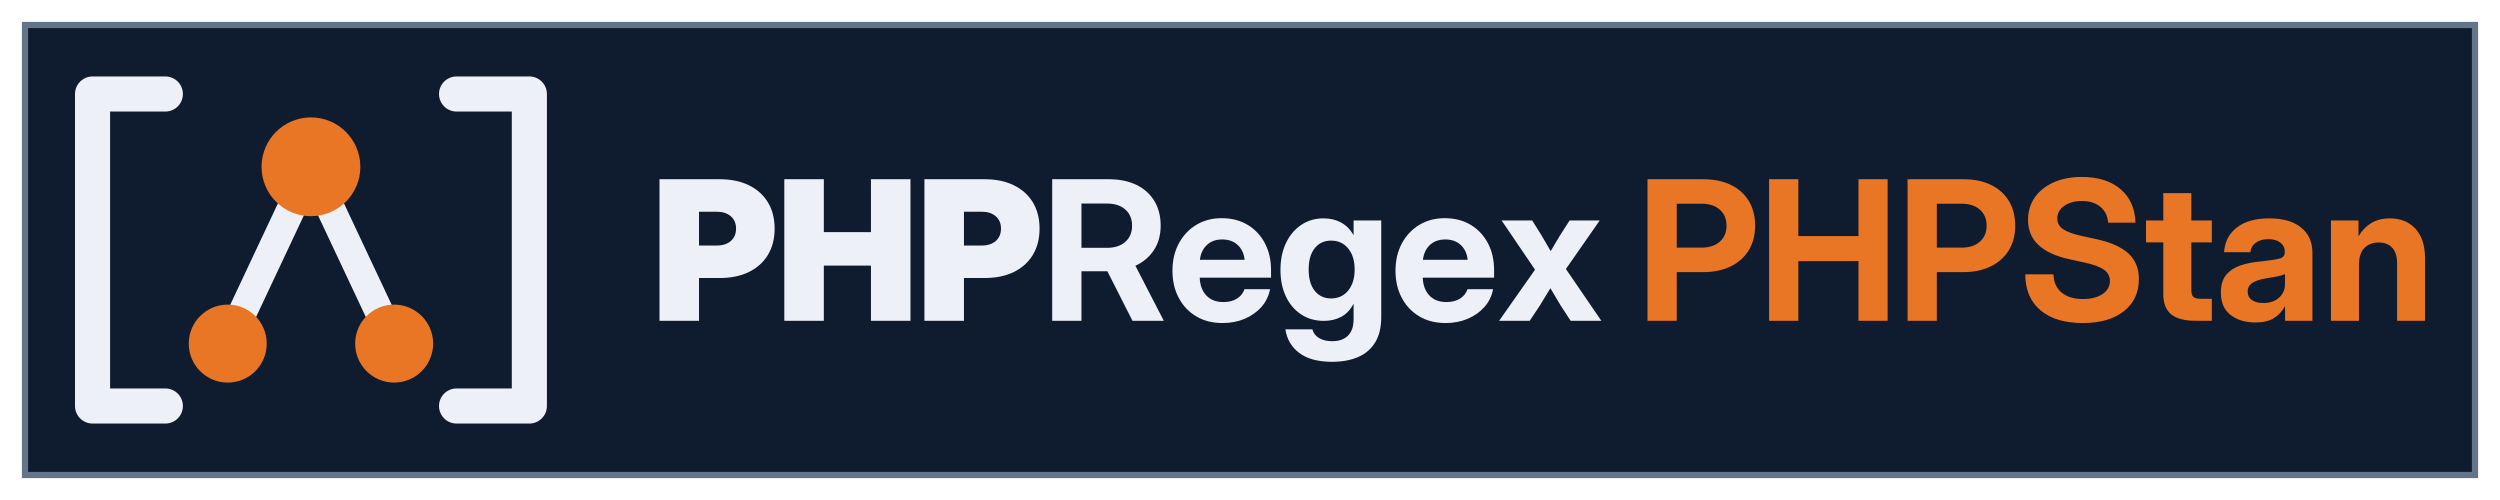
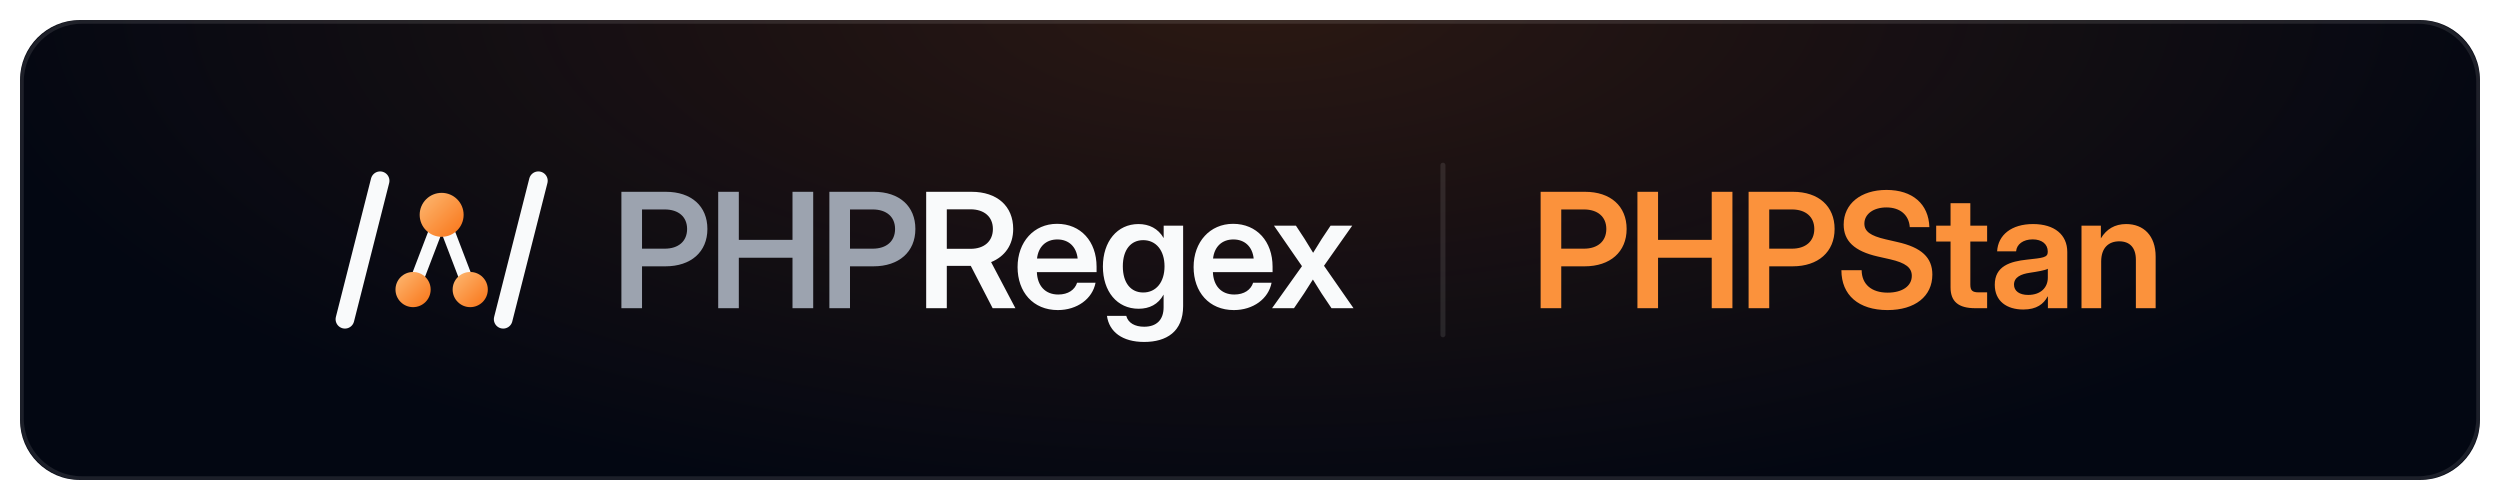
- <svg xmlns="http://www.w3.org/2000/svg" viewBox="0 0 1000 200" width="1000" height="200" role="img">
-   <style>.paper{fill:#0F1B2E}.ink-f{fill:#EDF1F7}.ink-s{stroke:#EDF1F7;fill:none}.amber-f{fill:#E97625}</style>
-   <rect x="10" y="10" width="980" height="180" class="paper" stroke="#64748B" stroke-width="2.5" />
-   <g transform="translate(124.38 100) scale(0.52)">
-     <g fill="none" class="ink-s" stroke-width="27" stroke-linecap="round" stroke-linejoin="round">
-       <path d="M-112-120H-168V120H-112" />
-       <path d="M112-120H168V120H112" />
+ <svg xmlns="http://www.w3.org/2000/svg" viewBox="0 0 1000 200" width="1000" height="200" role="img" aria-label="PHPRegex PHPStan">
+   <defs>
+     <linearGradient id="n" x1="0" y1="0" x2="1" y2="1">
+       <stop offset="0" stop-color="#FDBA74" />
+       <stop offset="1" stop-color="#F97316" />
+     </linearGradient>
+     <radialGradient id="halo" cx="500" cy="0" r="1" gradientUnits="userSpaceOnUse" gradientTransform="translate(500 0) scale(520 210) translate(-500 0)">
+       <stop offset="0" stop-color="rgba(249,115,22,0.16)" />
+       <stop offset="1" stop-color="rgba(249,115,22,0.16)" stop-opacity="0" />
+     </radialGradient>
+   </defs>
+   <rect x="8" y="8" width="984" height="184" rx="24" fill="#030712" />
+   <rect x="8" y="8" width="984" height="184" rx="24" fill="url(#halo)" />
+   <rect x="8.75" y="8.75" width="982.5" height="182.5" rx="24" fill="none" stroke="rgba(255,255,255,0.10)" stroke-width="1.5" />
+   <g transform="translate(176.66 100.00) scale(0.2198)">
+     <g fill="none" stroke="#F9FAFB" stroke-linecap="round">
+       <path d="M-176 126L-112 -126M112 126L176 -126" stroke-width="34" />
+       <path d="M0 -64L-52 72M0 -64L52 72" stroke-width="24" />
    </g>
-     <g transform="translate(0 14)">
-       <path d="M0-78L-64 58M0-78L64 58" fill="none" class="ink-s" stroke-width="22" stroke-linecap="round" />
-       <circle cx="0" cy="-78" r="38" class="amber-f" />
-       <circle cx="-64" cy="58" r="30" class="amber-f" />
-       <circle cx="64" cy="58" r="30" class="amber-f" />
+     <g fill="url(#n)">
+       <circle cx="0" cy="-64" r="40" />
+       <circle cx="-52" cy="72" r="32" />
+       <circle cx="52" cy="72" r="32" />
    </g>
  </g>
-   <g transform="translate(260.76 128.3073)">
-     <path d="M3.04 0.0V-56.615H27.091Q33.855 -56.615 38.794 -54.202Q43.734 -51.789 46.413 -47.362Q49.091 -42.936 49.091 -36.856Q49.091 -30.815 46.413 -26.369Q43.734 -21.924 38.794 -19.511Q33.855 -17.098 27.091 -17.098H18.846V0.0ZM18.846 -30.093H25.914Q29.485 -30.093 31.575 -31.917Q33.665 -33.741 33.665 -36.856Q33.665 -39.972 31.575 -41.796Q29.485 -43.62 25.914 -43.62H18.846ZM52.967 0.0V-56.615H68.773V-35.451H87.62V-56.615H103.426V0.0H87.62V-22.076H68.773V0.0ZM109.012 0.0V-56.615H133.063Q139.827 -56.615 144.766 -54.202Q149.706 -51.789 152.384 -47.362Q155.063 -42.936 155.063 -36.856Q155.063 -30.815 152.384 -26.369Q149.706 -21.924 144.766 -19.511Q139.827 -17.098 133.063 -17.098H124.818V0.0ZM124.818 -30.093H131.885Q135.457 -30.093 137.547 -31.917Q139.637 -33.741 139.637 -36.856Q139.637 -39.972 137.547 -41.796Q135.457 -43.62 131.885 -43.62H124.818Z" class="ink-f" />
-     <path transform="translate(155.8991 0)" d="M4.218 0.0V-56.615H26.863Q33.247 -56.615 37.901 -54.354Q42.556 -52.093 45.083 -47.913Q47.609 -43.734 47.609 -38.034Q47.609 -32.411 44.931 -28.307Q42.252 -24.204 37.502 -22L48.863 0.0H36.325L26.293 -19.796Q26.255 -19.796 26.179 -19.796H15.92V0.0ZM15.92 -29.181H26.179Q30.815 -29.181 33.494 -31.594Q36.173 -34.007 36.173 -38.034Q36.173 -42.1 33.475 -44.494Q30.777 -46.888 26.141 -46.888H15.92ZM72.383 0.912Q66.304 0.912 61.801 -1.786Q57.299 -4.484 54.81 -9.214Q52.321 -13.945 52.321 -20.024Q52.321 -26.141 54.848 -30.891Q57.374 -35.641 61.82 -38.338Q66.266 -41.036 72.003 -41.036Q77.931 -41.036 82.357 -38.395Q86.784 -35.755 89.272 -31.062Q91.761 -26.369 91.761 -20.252V-17.25H63.226Q63.378 -12.805 65.848 -10.145Q68.317 -7.485 72.725 -7.485Q75.993 -7.485 78.178 -8.891Q80.362 -10.297 81.122 -12.615H91.343Q90.621 -8.625 87.962 -5.585Q85.302 -2.546 81.274 -0.817Q77.247 0.912 72.383 0.912ZM63.302 -24.394H81.198Q80.78 -28.155 78.405 -30.34Q76.031 -32.525 72.231 -32.525Q68.469 -32.525 66.114 -30.34Q63.758 -28.155 63.302 -24.394ZM116.231 16.414Q107.682 16.414 103.008 12.843Q98.335 9.271 97.499 3.42H108.29Q108.898 5.699 110.987 6.934Q113.077 8.169 116.231 8.169Q120.334 8.169 122.557 5.927Q124.78 3.686 124.78 -0.646V-6.801H124.742Q122.956 -3.268 119.898 -1.615Q116.839 0.038 112.887 0.038Q107.644 0.038 103.73 -2.584Q99.816 -5.206 97.67 -9.784Q95.523 -14.363 95.523 -20.366Q95.523 -26.407 97.708 -31.043Q99.892 -35.679 103.787 -38.319Q107.682 -40.96 112.811 -40.96Q116.687 -40.96 119.746 -39.307Q122.804 -37.654 124.742 -34.311H124.78V-40.124H135.837V-1.558Q135.837 4.788 133.348 8.758Q130.859 12.729 126.452 14.572Q122.044 16.414 116.231 16.414ZM115.775 -8.929Q120.03 -8.929 122.614 -12.083Q125.198 -15.237 125.198 -20.518Q125.198 -25.762 122.614 -28.915Q120.03 -32.069 115.775 -32.069Q111.709 -32.069 109.259 -29.048Q106.808 -26.028 106.808 -20.518Q106.808 -14.971 109.259 -11.95Q111.709 -8.929 115.775 -8.929ZM161.599 0.912Q155.519 0.912 151.017 -1.786Q146.514 -4.484 144.025 -9.214Q141.536 -13.945 141.536 -20.024Q141.536 -26.141 144.063 -30.891Q146.59 -35.641 151.036 -38.338Q155.481 -41.036 161.219 -41.036Q167.146 -41.036 171.573 -38.395Q175.999 -35.755 178.488 -31.062Q180.977 -26.369 180.977 -20.252V-17.25H152.441Q152.593 -12.805 155.063 -10.145Q157.533 -7.485 161.94 -7.485Q165.208 -7.485 167.393 -8.891Q169.578 -10.297 170.338 -12.615H180.559Q179.837 -8.625 177.177 -5.585Q174.517 -2.546 170.49 -0.817Q166.462 0.912 161.599 0.912ZM152.517 -24.394H170.414Q169.996 -28.155 167.621 -30.34Q165.246 -32.525 161.447 -32.525Q157.685 -32.525 155.329 -30.34Q152.973 -28.155 152.517 -24.394ZM182.99 0.0 197.353 -20.442 183.978 -40.124H196.213L199.747 -34.501Q200.773 -32.753 201.723 -31.119Q202.673 -29.485 203.622 -27.851Q204.572 -29.485 205.541 -31.119Q206.51 -32.753 207.574 -34.501L211.184 -40.124H223.229L209.702 -20.708L223.875 0.0H211.602L207.574 -6.155Q206.472 -7.979 205.484 -9.67Q204.496 -11.361 203.508 -13.033Q202.483 -11.361 201.457 -9.67Q200.431 -7.979 199.329 -6.155L195.225 0.0Z" class="ink-f" />
-     <path transform="translate(394.0222 0)" d="M4.218 0.0V-56.615H26.559Q32.905 -56.615 37.559 -54.354Q42.214 -52.093 44.741 -47.913Q47.267 -43.734 47.267 -38.034Q47.267 -32.335 44.703 -28.174Q42.138 -24.014 37.464 -21.734Q32.791 -19.454 26.407 -19.454H15.92V0.0ZM15.92 -29.257H25.8Q30.435 -29.257 33.133 -31.632Q35.831 -34.007 35.831 -38.034Q35.831 -42.1 33.133 -44.456Q30.435 -46.812 25.8 -46.812H15.92ZM52.853 0.0V-56.615H64.556V-33.893H88.608V-56.615H100.272V0.0H88.608V-23.862H64.556V0.0ZM108.252 0.0V-56.615H130.593Q136.939 -56.615 141.593 -54.354Q146.248 -52.093 148.775 -47.913Q151.301 -43.734 151.301 -38.034Q151.301 -32.335 148.737 -28.174Q146.172 -24.014 141.498 -21.734Q136.825 -19.454 130.441 -19.454H119.954V0.0ZM119.954 -29.257H129.834Q134.469 -29.257 137.167 -31.632Q139.865 -34.007 139.865 -38.034Q139.865 -42.1 137.167 -44.456Q134.469 -46.812 129.834 -46.812H119.954ZM178.317 0.912Q167.45 0.912 161.39 -4.218Q155.329 -9.347 155.329 -18.58H166.614Q166.728 -13.907 169.844 -11.304Q172.959 -8.701 178.393 -8.701Q183.256 -8.701 186.22 -10.677Q189.184 -12.653 189.184 -15.958Q189.184 -18.694 186.809 -20.404Q184.434 -22.114 179.039 -23.292L173.073 -24.584Q156.431 -28.193 156.431 -40.314Q156.431 -45.482 159.129 -49.338Q161.826 -53.195 166.652 -55.361Q171.478 -57.526 177.937 -57.526Q187.702 -57.526 193.42 -52.663Q199.139 -47.799 199.405 -39.25H188.462Q188.158 -43.278 185.346 -45.596Q182.534 -47.913 177.975 -47.913Q173.643 -47.913 170.889 -45.938Q168.134 -43.962 168.134 -40.884Q168.134 -38.262 170.414 -36.666Q172.693 -35.071 177.899 -33.931L183.332 -32.753Q192.376 -30.815 196.574 -26.958Q200.773 -23.102 200.773 -16.718Q200.773 -8.549 194.769 -3.819Q188.766 0.912 178.317 0.912ZM229.954 -40.124V-31.347H221.747V-12.387Q221.747 -10.335 222.564 -9.556Q223.381 -8.777 225.66 -8.777H229.954V0.0H223.419Q216.807 0.0 213.673 -2.584Q210.538 -5.168 210.538 -10.639V-31.347H203.622V-40.124H210.538V-51.067H221.747V-40.124ZM247.356 0.684Q241.353 0.684 237.458 -2.318Q233.564 -5.319 233.564 -11.323Q233.564 -15.844 235.729 -18.409Q237.895 -20.974 241.467 -22.152Q245.039 -23.33 249.218 -23.71Q254.728 -24.28 256.931 -24.85Q259.135 -25.42 259.135 -27.357V-27.623Q259.135 -29.827 257.387 -31.233Q255.639 -32.639 252.562 -32.639Q249.446 -32.639 247.508 -31.195Q245.57 -29.751 245.38 -27.433H234.855Q235.235 -33.627 239.947 -37.293Q244.659 -40.96 252.904 -40.96Q261.149 -40.96 265.671 -37.293Q270.192 -33.627 270.192 -27.205V0.0H259.249V-5.661H259.097Q257.501 -2.736 254.728 -1.026Q251.954 0.684 247.356 0.684ZM250.472 -7.105Q254.5 -7.105 256.855 -9.252Q259.211 -11.399 259.211 -14.667V-18.694Q258.261 -18.162 256.057 -17.725Q253.854 -17.288 251.156 -16.87Q248.268 -16.414 246.273 -15.218Q244.279 -14.021 244.279 -11.627Q244.279 -9.499 245.969 -8.302Q247.66 -7.105 250.472 -7.105ZM288.81 -22.304V0.0H277.601V-40.124H288.62V-33.817Q290.672 -37.236 293.75 -39.098Q296.828 -40.96 301.159 -40.96Q307.543 -40.96 311.38 -36.837Q315.218 -32.715 315.218 -25.116V0.0H304.047V-23.064Q304.047 -27.091 302.109 -29.2Q300.171 -31.309 296.676 -31.309Q293.218 -31.309 291.014 -29.143Q288.81 -26.977 288.81 -22.304Z" class="amber-f" />
-   </g>
+   <path d="M248.56 123.28H256.81V106.53H266.18C276.4 106.53 282.96 100.75 282.96 91.59C282.96 82.47 276.56 76.72 266.34 76.72H248.56ZM256.81 99.47V83.78H265.87C271.43 83.78 274.84 86.75 274.84 91.59C274.84 96.47 271.43 99.47 265.87 99.47Z M287.28 123.28H295.53V103.09H317V123.28H325.28V76.72H317V95.94H295.53V76.72H287.28Z M331.75 123.28H340V106.53H349.37C359.59 106.53 366.15 100.75 366.15 91.59C366.15 82.47 359.75 76.72 349.53 76.72H331.75ZM340 99.47V83.78H349.06C354.62 83.78 358.03 86.75 358.03 91.59C358.03 96.47 354.62 99.47 349.06 99.47Z" fill="#9CA3AF" />
+   <path d="M370.47 123.28H378.72V106.34H388.09C388.19 106.34 388.25 106.34 388.31 106.34L397.06 123.28H406.16L396.44 104.84C401.97 102.59 405.28 97.94 405.28 91.59C405.28 82.47 398.87 76.72 388.62 76.72H370.47ZM378.72 99.53V83.72H388.16C393.72 83.72 397.16 86.75 397.16 91.59C397.16 96.47 393.72 99.53 388.22 99.53Z M423.13 124.03C430.84 124.03 436.97 119.56 438.22 113.09H430.84C429.94 115.91 427.28 117.81 423.31 117.81C418 117.81 414.94 114.22 414.75 108.84H438.63V106.69C438.63 96.56 432.31 89.53 422.81 89.53C413.56 89.53 407.03 96.78 407.03 106.81C407.03 116.81 413.22 124.03 423.13 124.03ZM414.81 103.41C415.34 98.69 418.38 95.78 422.94 95.78C427.5 95.78 430.56 98.69 431.06 103.41Z M457.66 136.78C466.6 136.78 473.25 132.66 473.25 122.44V90.28H465.47V95.19H465.44C463.25 91.41 459.66 89.62 455.38 89.62C446.91 89.62 441.16 96.59 441.16 106.62C441.16 116.56 446.81 123.5 455.44 123.5C459.78 123.5 463.28 121.75 465.41 117.88H465.44V122.91C465.44 127.97 462.6 130.69 457.66 130.69C453.97 130.69 451.25 129.19 450.5 126.34H442.78C443.66 132.75 448.94 136.78 457.66 136.78ZM457.28 117C452.41 117 449.13 113.28 449.13 106.53C449.13 99.81 452.41 96.06 457.28 96.06C462.44 96.06 465.81 100.19 465.81 106.53C465.81 112.88 462.44 117 457.28 117Z M493.53 124.03C501.25 124.03 507.38 119.56 508.63 113.09H501.25C500.35 115.91 497.69 117.81 493.72 117.81C488.41 117.81 485.35 114.22 485.16 108.84H509.03V106.69C509.03 96.56 502.72 89.53 493.22 89.53C483.97 89.53 477.44 96.78 477.44 106.81C477.44 116.81 483.63 124.03 493.53 124.03ZM485.22 103.41C485.75 98.69 488.78 95.78 493.35 95.78C497.91 95.78 500.97 98.69 501.47 103.41Z M508.82 123.28H517.6L521.6 117.41C522.85 115.47 524 113.62 525.16 111.81C526.32 113.62 527.44 115.47 528.66 117.41L532.6 123.28H541.41L529.6 106.31L540.88 90.28H532.22L528.72 95.53C527.5 97.47 526.38 99.28 525.25 101.12C524.13 99.28 523 97.47 521.82 95.53L518.38 90.28H509.6L520.79 106.47Z" fill="#F9FAFB" />
+   <rect x="576.17" y="65.08" width="2" height="69.84" rx="1" fill="rgba(255,255,255,0.10)" />
+   <path d="M616.25 123.28H624.5V106.53H633.87C644.09 106.53 650.65 100.75 650.65 91.59C650.65 82.47 644.25 76.72 634.03 76.72H616.25ZM624.5 99.47V83.78H633.56C639.12 83.78 642.53 86.75 642.53 91.59C642.53 96.47 639.12 99.47 633.56 99.47Z M654.97 123.28H663.22V103.09H684.69V123.28H692.97V76.72H684.69V95.94H663.22V76.72H654.97Z M699.44 123.28H707.69V106.53H717.06C727.28 106.53 733.84 100.75 733.84 91.59C733.84 82.47 727.44 76.72 717.22 76.72H699.44ZM707.69 99.47V83.78H716.75C722.31 83.78 725.72 86.75 725.72 91.59C725.72 96.47 722.31 99.47 716.75 99.47Z M755 124.03C766.03 124.03 772.94 118.53 772.94 109.84C772.94 103 768.6 98.97 758.94 96.81L754.22 95.72C748.16 94.31 745.75 92.56 745.75 89.44C745.75 85.62 749.41 82.97 754.56 82.97C760 82.97 763.56 85.94 763.91 90.84H771.75C771.47 81.59 765 75.97 754.6 75.97C744.31 75.97 737.47 81.53 737.47 89.84C737.47 96.38 741.75 100.47 751.06 102.59L756.06 103.72C762.28 105.16 764.72 107.06 764.72 110.34C764.72 114.44 760.88 117.06 755.06 117.06C748.6 117.06 744.72 113.72 744.66 108.09H736.56C736.56 118.06 743.47 124.03 755 124.03Z M794.85 90.28H788.13V81.28H780.22V90.28H774.47V96.62H780.22V114.97C780.22 120.62 783.38 123.28 790.1 123.28H794.85V116.94H791.47C788.91 116.94 788.13 116.16 788.13 113.81V96.62H794.85Z M809.32 123.81C814.69 123.81 817.47 121.56 819.04 118.62H819.16V123.28H826.91V100.78C826.91 93.91 821.82 89.62 813.22 89.62C804.6 89.62 799.22 93.97 798.85 100.53H806.44C806.66 97.75 809.22 95.75 813.07 95.75C816.85 95.75 819.1 97.75 819.1 100.56V100.81C819.1 103.06 817 103.16 810.88 103.84C804.07 104.56 797.91 106.41 797.91 113.91C797.91 120.5 802.75 123.81 809.32 123.81ZM811.25 117.97C807.82 117.97 805.6 116.44 805.6 113.84C805.6 110.84 808.47 109.62 811.85 109.12C815.1 108.62 818.16 108.12 819.13 107.5V111.06C819.13 114.91 816.41 117.97 811.25 117.97Z M840.47 104.62C840.47 99 843.57 96.53 847.69 96.53C851.91 96.53 854.35 99.06 854.35 103.91V123.28H862.26V102.66C862.26 94.19 857.38 89.62 850.47 89.62C845.94 89.62 842.6 91.62 840.35 95.34V90.28H832.6V123.28H840.47Z" fill="#FB923C" />
</svg>
